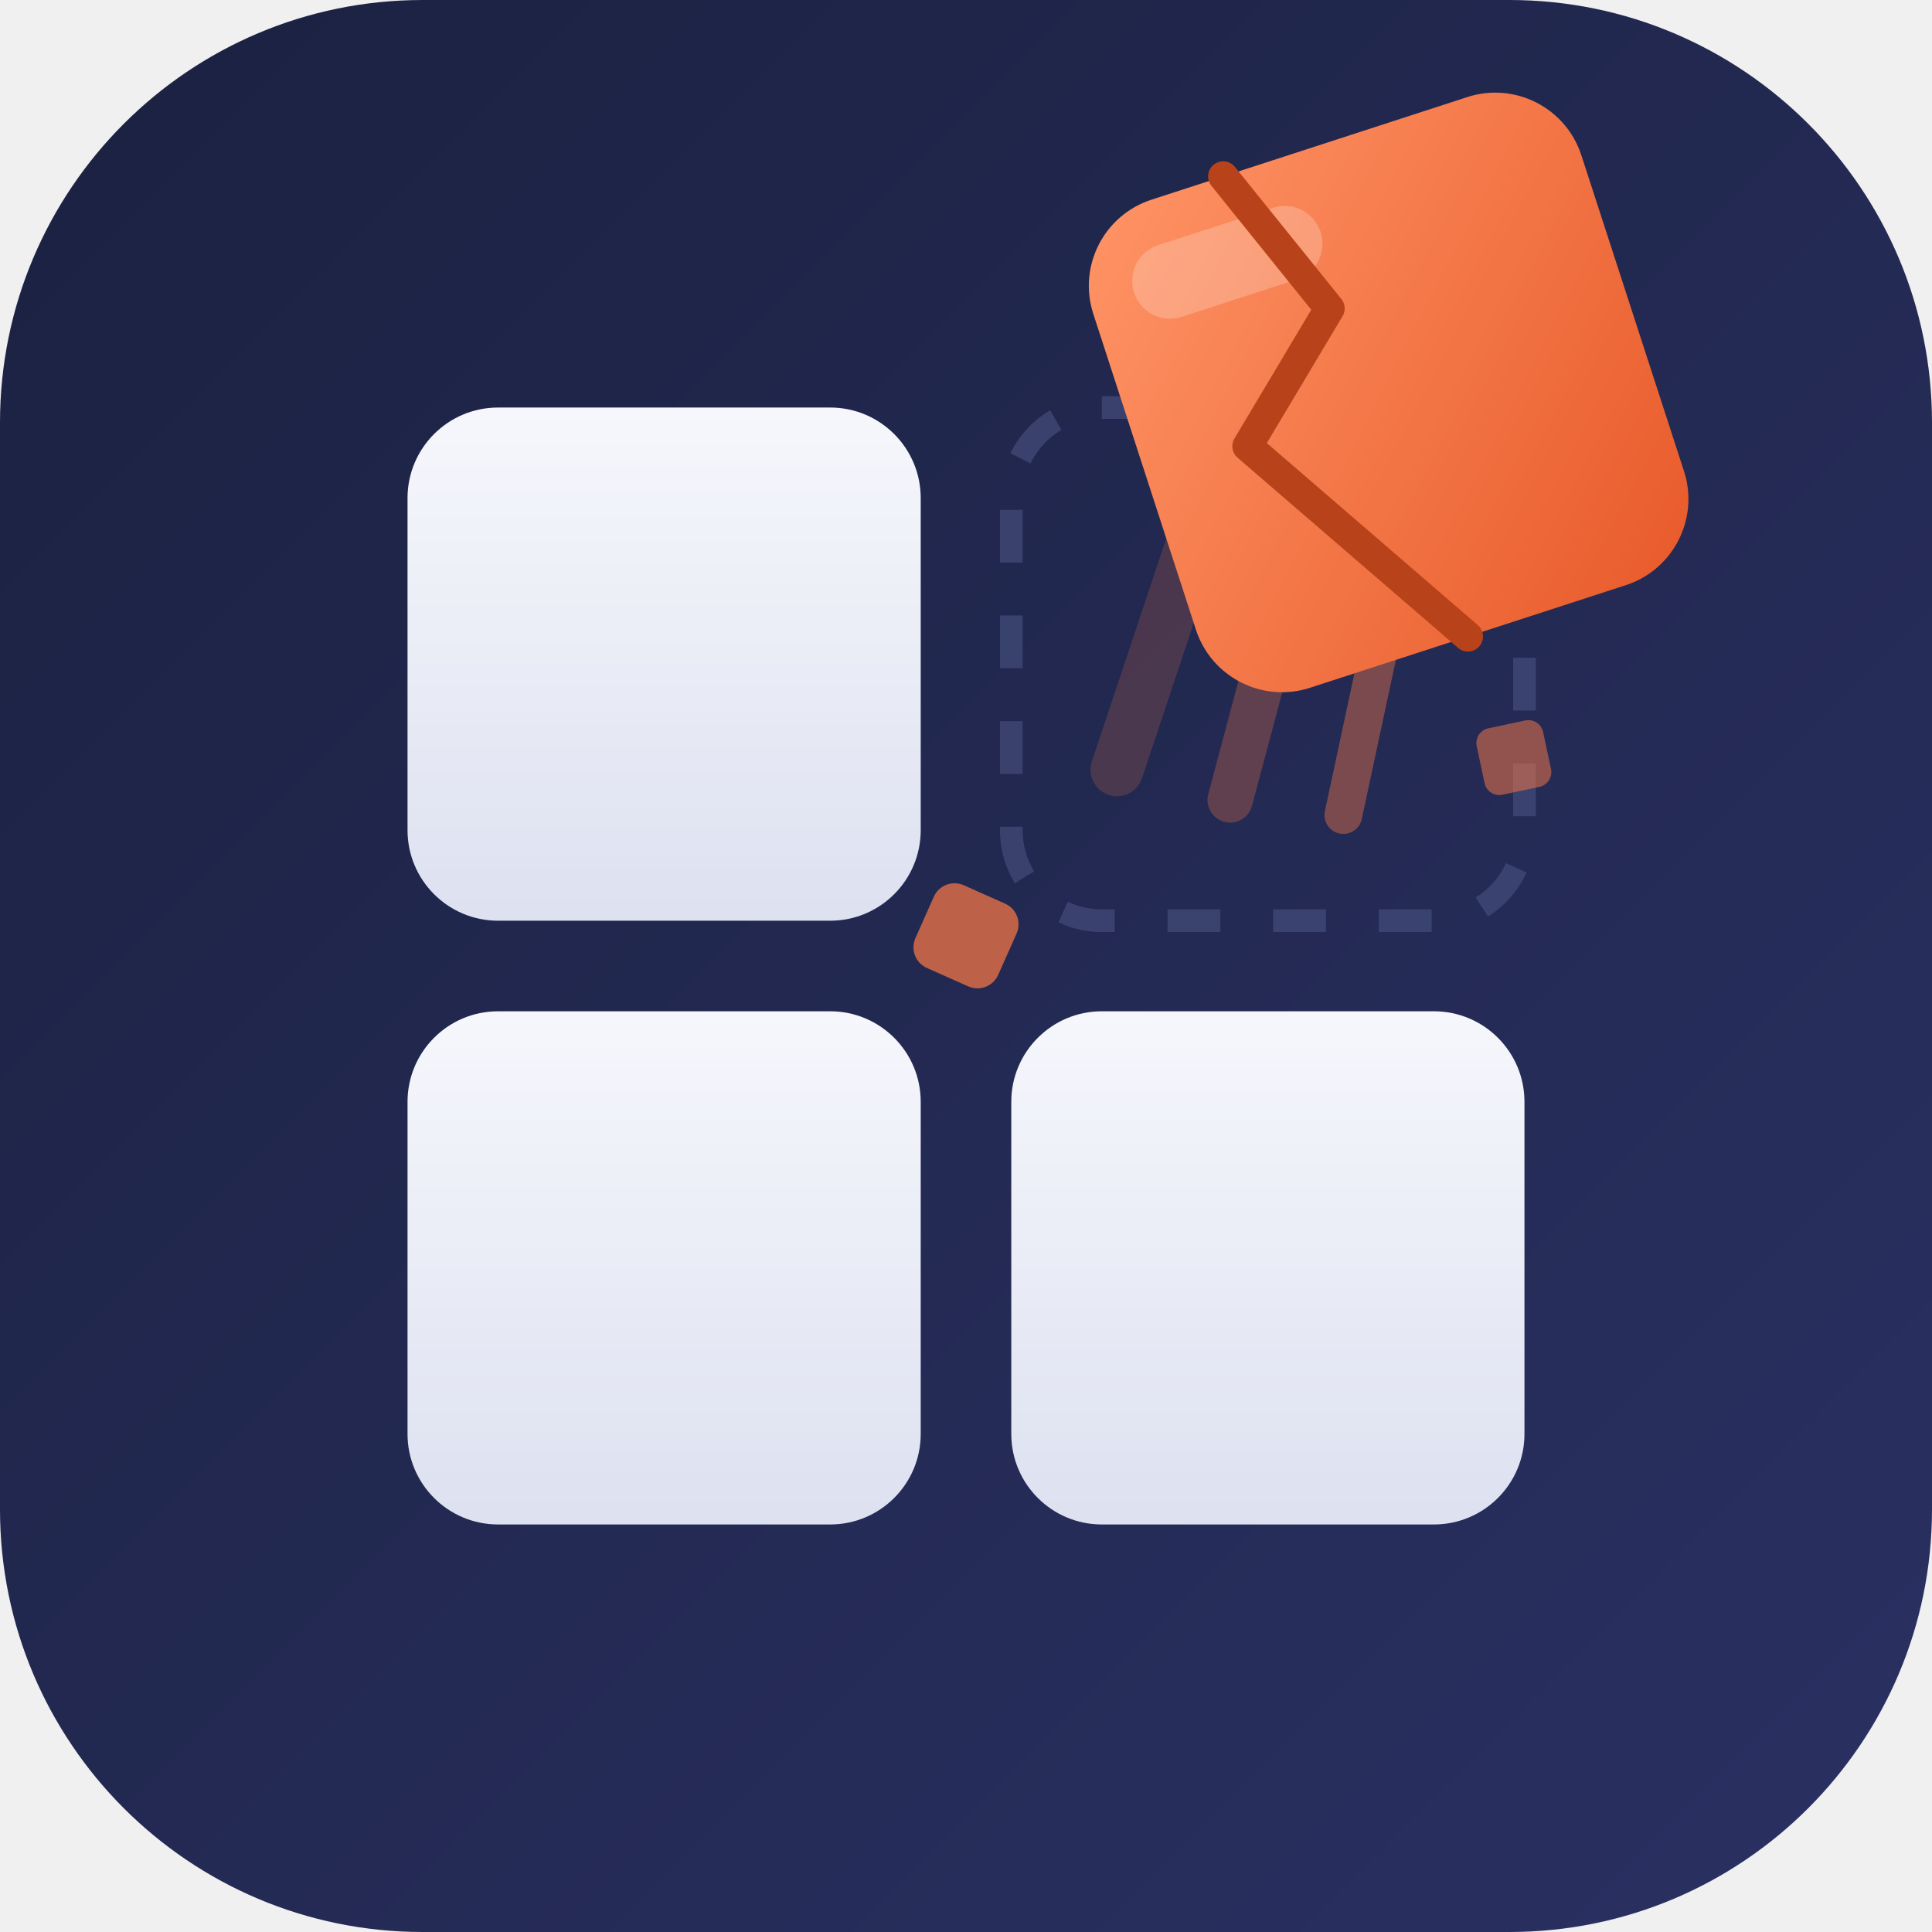
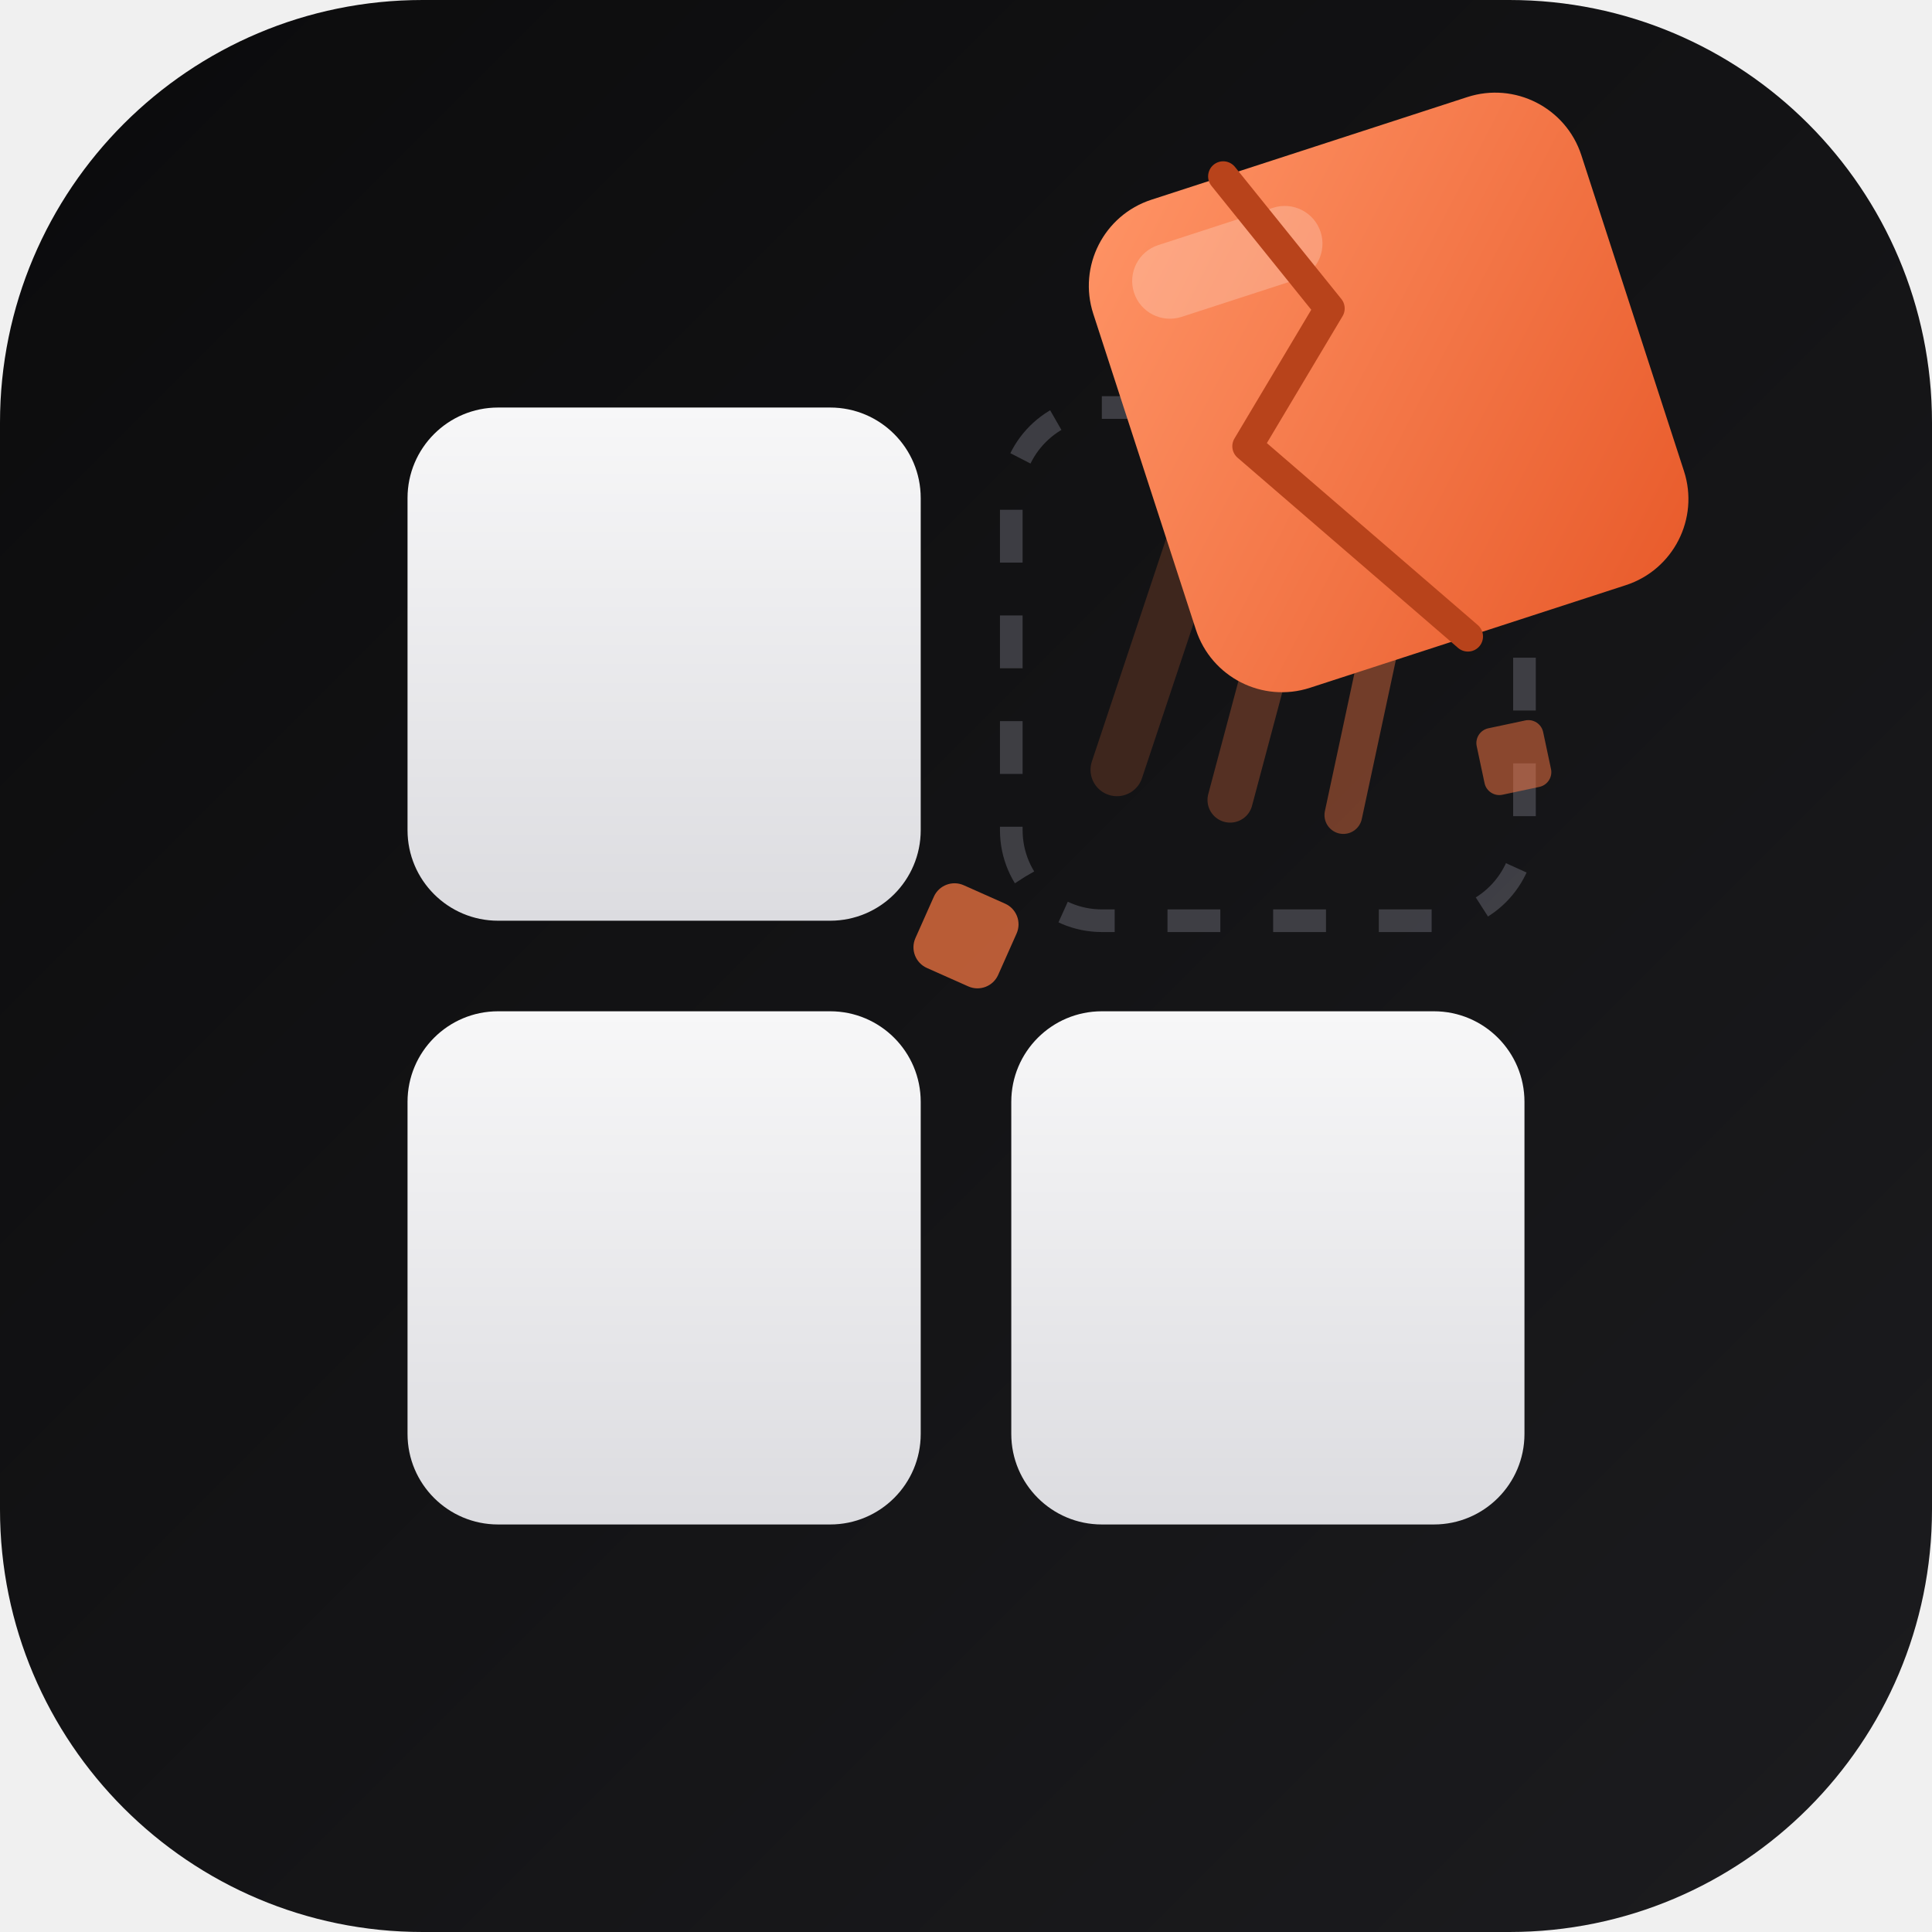
<svg xmlns="http://www.w3.org/2000/svg" width="256" height="256" viewBox="0 0 256 256">
  <defs>
    <linearGradient id="bgGrad" x1="0%" y1="0%" x2="100%" y2="100%">
-       <stop offset="0%" stop-color="#1B2140" />
-       <stop offset="100%" stop-color="#2A3163" />
+       <stop offset="0%" stop-color="#0B0B0C" />
+       <stop offset="100%" stop-color="#1C1C1F" />
    </linearGradient>
    <linearGradient id="blockGrad" x1="0%" y1="0%" x2="0%" y2="100%">
-       <stop offset="0%" stop-color="#F6F7FC" />
-       <stop offset="100%" stop-color="#DDE1F0" />
+       <stop offset="0%" stop-color="#F7F7F8" />
+       <stop offset="100%" stop-color="#DCDCE0" />
    </linearGradient>
    <linearGradient id="burstGrad" x1="0%" y1="0%" x2="100%" y2="100%">
      <stop offset="0%" stop-color="#FF9466" />
      <stop offset="100%" stop-color="#E85A2A" />
    </linearGradient>
  </defs>
  <rect x="0" y="0" width="256" height="256" rx="56" fill="url(#bgGrad)" />
  <g stroke="#FF7A45" stroke-linecap="round" fill="none">
    <line x1="148" y1="102" x2="158" y2="72" stroke-width="7" opacity="0.18" />
    <line x1="163" y1="106" x2="171" y2="76" stroke-width="6" opacity="0.28" />
    <line x1="178" y1="108" x2="184" y2="80" stroke-width="5" opacity="0.4" />
  </g>
-   <rect x="134" y="54" width="68" height="68" rx="12" fill="none" stroke="#4A5280" stroke-width="3" stroke-dasharray="7 7" opacity="0.6" />
+   <rect x="134" y="54" width="68" height="68" rx="12" fill="none" stroke="#5A5A62" stroke-width="3" stroke-dasharray="7 7" opacity="0.6" />
  <rect x="54" y="54" width="68" height="68" rx="12" fill="url(#blockGrad)" />
  <rect x="54" y="134" width="68" height="68" rx="12" fill="url(#blockGrad)" />
  <rect x="134" y="134" width="68" height="68" rx="12" fill="url(#blockGrad)" />
  <rect x="122" y="118" width="12" height="12" rx="3" fill="#FF7A45" opacity="0.7" transform="rotate(24 128 124)" />
  <rect x="196" y="96" width="9" height="9" rx="2" fill="#FF7A45" opacity="0.5" transform="rotate(-12 200 100)" />
  <g transform="rotate(-18 184 52)">
    <rect x="150" y="18" width="68" height="68" rx="12" fill="url(#burstGrad)" />
    <rect x="156" y="24" width="26" height="10" rx="5" fill="#FFFFFF" opacity="0.22" />
    <path d="M172 18 L180 39 L164 53 L184 86" fill="none" stroke="#B8431B" stroke-width="4" stroke-linecap="round" stroke-linejoin="round" />
  </g>
</svg>
